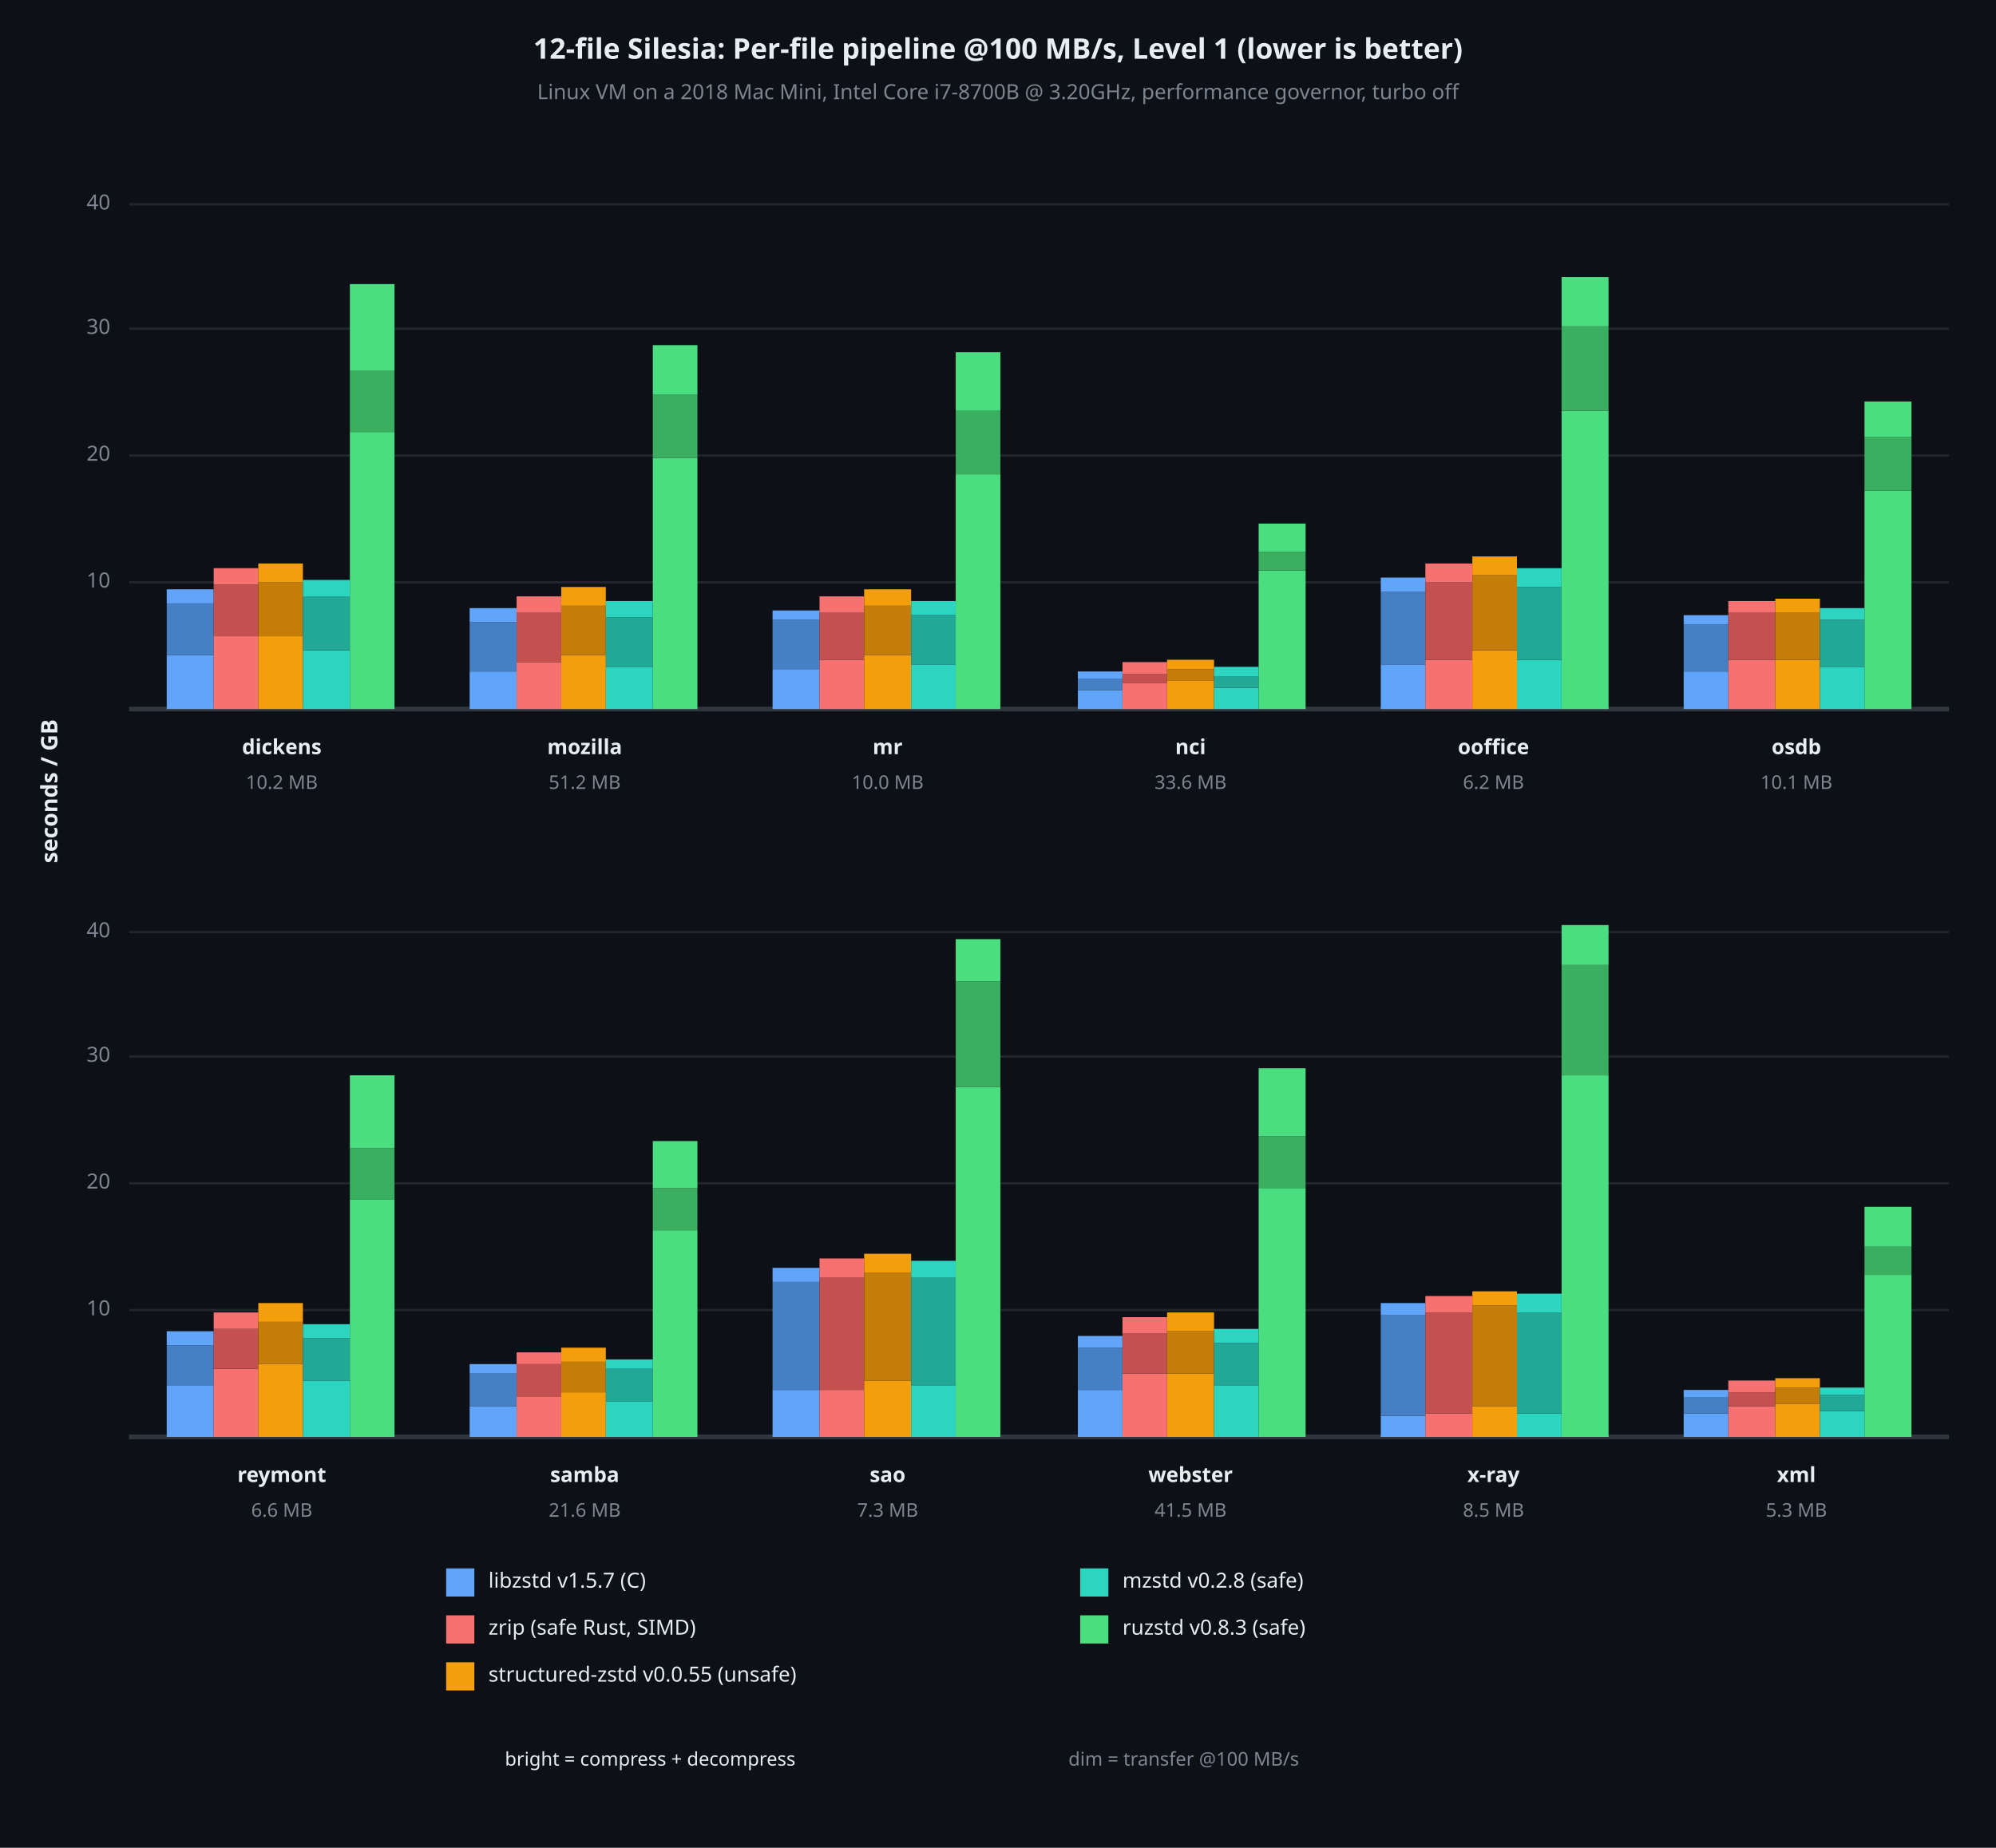
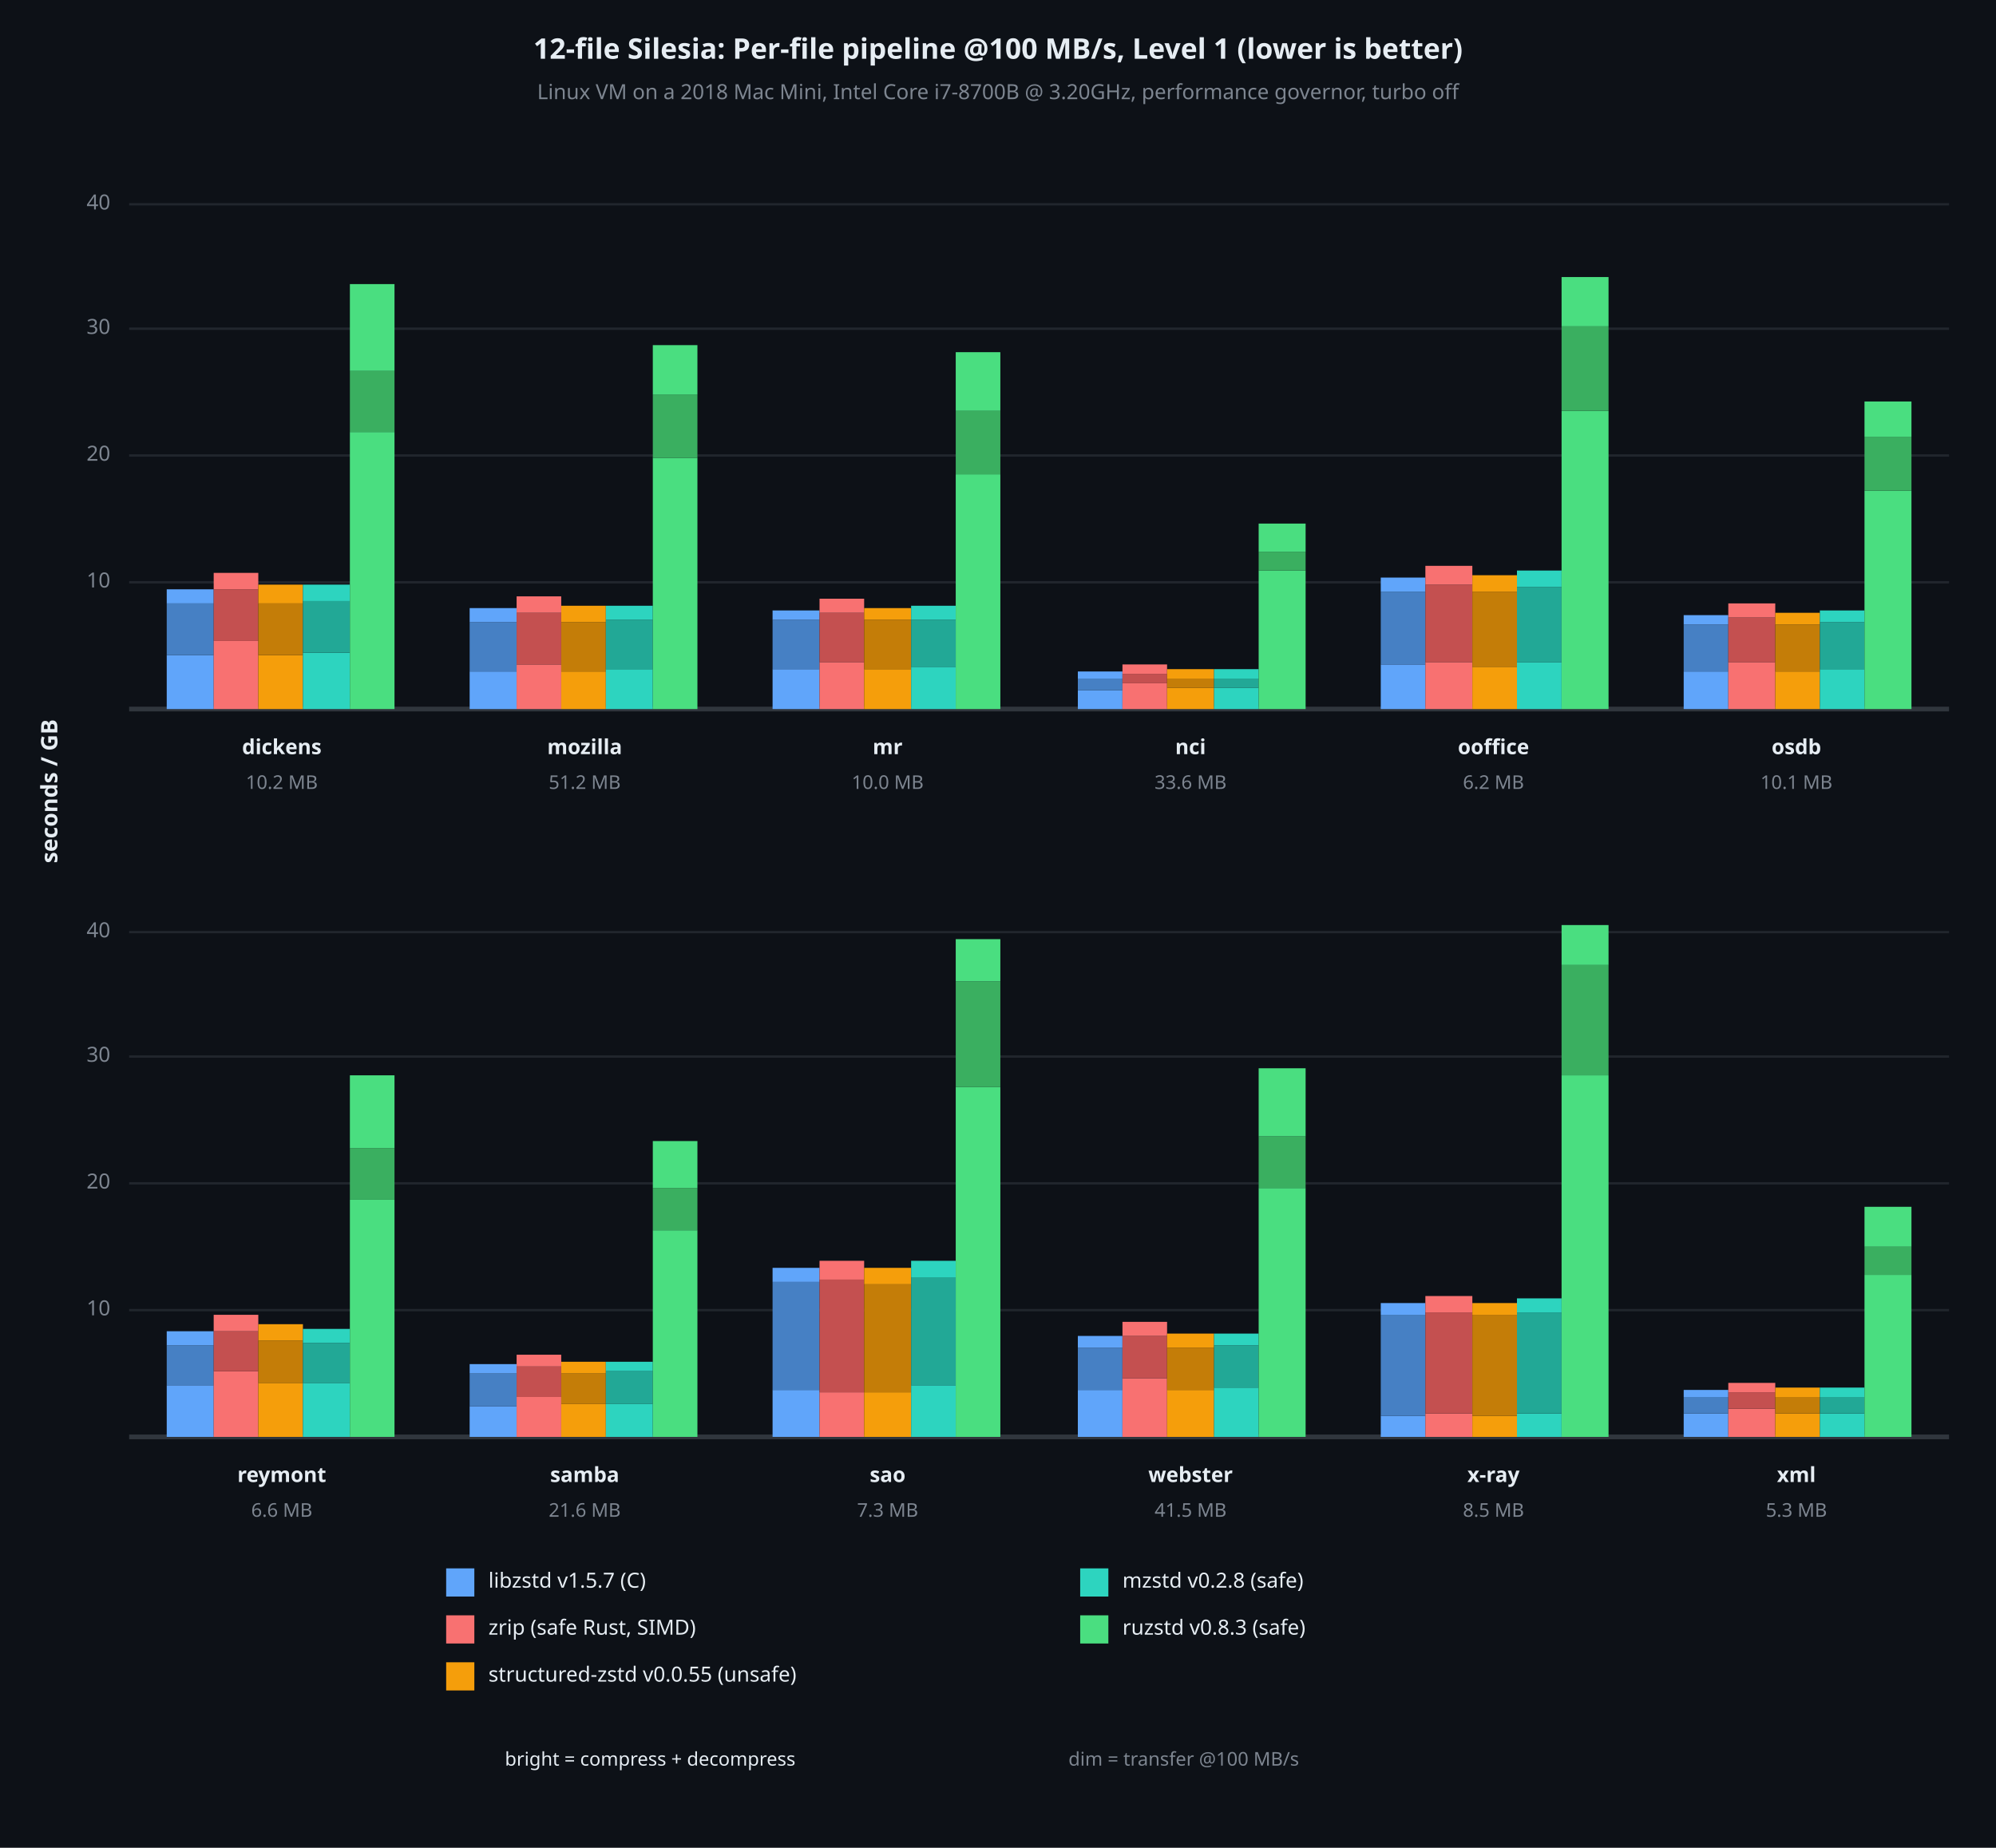
<svg xmlns="http://www.w3.org/2000/svg" viewBox="0 0 850 787" font-family="system-ui, -apple-system, sans-serif">
  <rect x="0" y="0" width="850" height="787" opacity="1" fill="#0D1117" stroke="none" />
  <text x="425" y="22" dy="0.5ex" text-anchor="middle" font-family="sans-serif" font-size="12.097" opacity="1" fill="#E6EDF3" font-weight="bold">
12-file Silesia: Per-file pipeline @100 MB/s, Level 1 (lower is better)
</text>
  <text x="425" y="40" dy="0.5ex" text-anchor="middle" font-family="sans-serif" font-size="8.871" opacity="1" fill="#7D8590">
Linux VM on a 2018 Mac Mini, Intel Core i7-8700B @ 3.20GHz, performance governor, turbo off
</text>
  <text x="22" y="337" dy="0.5ex" text-anchor="middle" font-family="sans-serif" font-size="9.677" opacity="1" fill="#E6EDF3" font-weight="bold" transform="rotate(270, 22, 337)">
seconds / GB
</text>
  <polyline fill="none" opacity="1" stroke="#21262D" stroke-width="1" points="55,248 830,248 " />
  <text x="47" y="248" dy="0.5ex" text-anchor="end" font-family="sans-serif" font-size="8.871" opacity="1" fill="#7D8590">
10
</text>
  <polyline fill="none" opacity="1" stroke="#21262D" stroke-width="1" points="55,194 830,194 " />
  <text x="47" y="194" dy="0.5ex" text-anchor="end" font-family="sans-serif" font-size="8.871" opacity="1" fill="#7D8590">
20
</text>
  <polyline fill="none" opacity="1" stroke="#21262D" stroke-width="1" points="55,140 830,140 " />
  <text x="47" y="140" dy="0.5ex" text-anchor="end" font-family="sans-serif" font-size="8.871" opacity="1" fill="#7D8590">
30
</text>
  <polyline fill="none" opacity="1" stroke="#21262D" stroke-width="1" points="55,87 830,87 " />
  <text x="47" y="87" dy="0.5ex" text-anchor="end" font-family="sans-serif" font-size="8.871" opacity="1" fill="#7D8590">
40
</text>
  <polyline fill="none" opacity="1" stroke="#30363D" stroke-width="2" points="55,302 830,302 " />
  <rect x="71" y="279" width="20" height="23" opacity="1" fill="#60A5FA" stroke="none" />
  <rect x="71" y="257" width="20" height="22" opacity="1" fill="#4680C4" stroke="none" />
  <rect x="71" y="251" width="20" height="6" opacity="1" fill="#60A5FA" stroke="none" />
-   <rect x="91" y="271" width="19" height="31" opacity="1" fill="#F87171" stroke="none" />
-   <rect x="91" y="249" width="19" height="22" opacity="1" fill="#C45050" stroke="none" />
-   <rect x="91" y="242" width="19" height="7" opacity="1" fill="#F87171" stroke="none" />
-   <rect x="110" y="271" width="19" height="31" opacity="1" fill="#F59E0B" stroke="none" />
-   <rect x="110" y="248" width="19" height="23" opacity="1" fill="#C47D08" stroke="none" />
-   <rect x="110" y="240" width="19" height="8" opacity="1" fill="#F59E0B" stroke="none" />
-   <rect x="129" y="277" width="20" height="25" opacity="1" fill="#2DD4BF" stroke="none" />
-   <rect x="129" y="254" width="20" height="23" opacity="1" fill="#22A896" stroke="none" />
-   <rect x="129" y="247" width="20" height="7" opacity="1" fill="#2DD4BF" stroke="none" />
+   <rect x="91" y="273" width="19" height="29" opacity="1" fill="#F87171" stroke="none" />
+   <rect x="91" y="251" width="19" height="22" opacity="1" fill="#C45050" stroke="none" />
+   <rect x="91" y="244" width="19" height="7" opacity="1" fill="#F87171" stroke="none" />
+   <rect x="110" y="279" width="19" height="23" opacity="1" fill="#F59E0B" stroke="none" />
+   <rect x="110" y="257" width="19" height="22" opacity="1" fill="#C47D08" stroke="none" />
+   <rect x="110" y="249" width="19" height="8" opacity="1" fill="#F59E0B" stroke="none" />
+   <rect x="129" y="278" width="20" height="24" opacity="1" fill="#2DD4BF" stroke="none" />
+   <rect x="129" y="256" width="20" height="22" opacity="1" fill="#22A896" stroke="none" />
+   <rect x="129" y="249" width="20" height="7" opacity="1" fill="#2DD4BF" stroke="none" />
  <rect x="149" y="184" width="19" height="118" opacity="1" fill="#4ADE80" stroke="none" />
  <rect x="149" y="158" width="19" height="26" opacity="1" fill="#3AAF60" stroke="none" />
  <rect x="149" y="121" width="19" height="37" opacity="1" fill="#4ADE80" stroke="none" />
  <text x="120" y="319" dy="0.5ex" text-anchor="middle" font-family="sans-serif" font-size="8.871" opacity="1" fill="#E6EDF3" font-weight="bold">
dickens
</text>
  <text x="120" y="334" dy="0.5ex" text-anchor="middle" font-family="sans-serif" font-size="8.065" opacity="1" fill="#7D8590">
10.2 MB
</text>
  <rect x="200" y="286" width="20" height="16" opacity="1" fill="#60A5FA" stroke="none" />
  <rect x="200" y="265" width="20" height="21" opacity="1" fill="#4680C4" stroke="none" />
  <rect x="200" y="259" width="20" height="6" opacity="1" fill="#60A5FA" stroke="none" />
-   <rect x="220" y="282" width="19" height="20" opacity="1" fill="#F87171" stroke="none" />
-   <rect x="220" y="261" width="19" height="21" opacity="1" fill="#C45050" stroke="none" />
+   <rect x="220" y="283" width="19" height="19" opacity="1" fill="#F87171" stroke="none" />
+   <rect x="220" y="261" width="19" height="22" opacity="1" fill="#C45050" stroke="none" />
  <rect x="220" y="254" width="19" height="7" opacity="1" fill="#F87171" stroke="none" />
-   <rect x="239" y="279" width="19" height="23" opacity="1" fill="#F59E0B" stroke="none" />
-   <rect x="239" y="258" width="19" height="21" opacity="1" fill="#C47D08" stroke="none" />
-   <rect x="239" y="250" width="19" height="8" opacity="1" fill="#F59E0B" stroke="none" />
-   <rect x="258" y="284" width="20" height="18" opacity="1" fill="#2DD4BF" stroke="none" />
-   <rect x="258" y="263" width="20" height="21" opacity="1" fill="#22A896" stroke="none" />
-   <rect x="258" y="256" width="20" height="7" opacity="1" fill="#2DD4BF" stroke="none" />
+   <rect x="239" y="286" width="19" height="16" opacity="1" fill="#F59E0B" stroke="none" />
+   <rect x="239" y="265" width="19" height="21" opacity="1" fill="#C47D08" stroke="none" />
+   <rect x="239" y="258" width="19" height="7" opacity="1" fill="#F59E0B" stroke="none" />
+   <rect x="258" y="285" width="20" height="17" opacity="1" fill="#2DD4BF" stroke="none" />
+   <rect x="258" y="264" width="20" height="21" opacity="1" fill="#22A896" stroke="none" />
+   <rect x="258" y="258" width="20" height="6" opacity="1" fill="#2DD4BF" stroke="none" />
  <rect x="278" y="195" width="19" height="107" opacity="1" fill="#4ADE80" stroke="none" />
  <rect x="278" y="168" width="19" height="27" opacity="1" fill="#3AAF60" stroke="none" />
  <rect x="278" y="147" width="19" height="21" opacity="1" fill="#4ADE80" stroke="none" />
  <text x="249" y="319" dy="0.5ex" text-anchor="middle" font-family="sans-serif" font-size="8.871" opacity="1" fill="#E6EDF3" font-weight="bold">
mozilla
</text>
  <text x="249" y="334" dy="0.5ex" text-anchor="middle" font-family="sans-serif" font-size="8.065" opacity="1" fill="#7D8590">
51.2 MB
</text>
  <rect x="329" y="285" width="20" height="17" opacity="1" fill="#60A5FA" stroke="none" />
  <rect x="329" y="264" width="20" height="21" opacity="1" fill="#4680C4" stroke="none" />
  <rect x="329" y="260" width="20" height="4" opacity="1" fill="#60A5FA" stroke="none" />
-   <rect x="349" y="281" width="19" height="21" opacity="1" fill="#F87171" stroke="none" />
-   <rect x="349" y="261" width="19" height="20" opacity="1" fill="#C45050" stroke="none" />
-   <rect x="349" y="254" width="19" height="7" opacity="1" fill="#F87171" stroke="none" />
-   <rect x="368" y="279" width="20" height="23" opacity="1" fill="#F59E0B" stroke="none" />
-   <rect x="368" y="258" width="20" height="21" opacity="1" fill="#C47D08" stroke="none" />
-   <rect x="368" y="251" width="20" height="7" opacity="1" fill="#F59E0B" stroke="none" />
-   <rect x="388" y="283" width="19" height="19" opacity="1" fill="#2DD4BF" stroke="none" />
-   <rect x="388" y="262" width="19" height="21" opacity="1" fill="#22A896" stroke="none" />
-   <rect x="388" y="256" width="19" height="6" opacity="1" fill="#2DD4BF" stroke="none" />
+   <rect x="349" y="282" width="19" height="20" opacity="1" fill="#F87171" stroke="none" />
+   <rect x="349" y="261" width="19" height="21" opacity="1" fill="#C45050" stroke="none" />
+   <rect x="349" y="255" width="19" height="6" opacity="1" fill="#F87171" stroke="none" />
+   <rect x="368" y="285" width="20" height="17" opacity="1" fill="#F59E0B" stroke="none" />
+   <rect x="368" y="264" width="20" height="21" opacity="1" fill="#C47D08" stroke="none" />
+   <rect x="368" y="259" width="20" height="5" opacity="1" fill="#F59E0B" stroke="none" />
+   <rect x="388" y="284" width="19" height="18" opacity="1" fill="#2DD4BF" stroke="none" />
+   <rect x="388" y="264" width="19" height="20" opacity="1" fill="#22A896" stroke="none" />
+   <rect x="388" y="258" width="19" height="6" opacity="1" fill="#2DD4BF" stroke="none" />
  <rect x="407" y="202" width="19" height="100" opacity="1" fill="#4ADE80" stroke="none" />
  <rect x="407" y="175" width="19" height="27" opacity="1" fill="#3AAF60" stroke="none" />
  <rect x="407" y="150" width="19" height="25" opacity="1" fill="#4ADE80" stroke="none" />
  <text x="378" y="319" dy="0.5ex" text-anchor="middle" font-family="sans-serif" font-size="8.871" opacity="1" fill="#E6EDF3" font-weight="bold">
mr
</text>
  <text x="378" y="334" dy="0.5ex" text-anchor="middle" font-family="sans-serif" font-size="8.065" opacity="1" fill="#7D8590">
10.0 MB
</text>
  <rect x="459" y="294" width="19" height="8" opacity="1" fill="#60A5FA" stroke="none" />
  <rect x="459" y="289" width="19" height="5" opacity="1" fill="#4680C4" stroke="none" />
  <rect x="459" y="286" width="19" height="3" opacity="1" fill="#60A5FA" stroke="none" />
  <rect x="478" y="291" width="19" height="11" opacity="1" fill="#F87171" stroke="none" />
  <rect x="478" y="287" width="19" height="4" opacity="1" fill="#C45050" stroke="none" />
-   <rect x="478" y="282" width="19" height="5" opacity="1" fill="#F87171" stroke="none" />
-   <rect x="497" y="290" width="20" height="12" opacity="1" fill="#F59E0B" stroke="none" />
-   <rect x="497" y="285" width="20" height="5" opacity="1" fill="#C47D08" stroke="none" />
-   <rect x="497" y="281" width="20" height="4" opacity="1" fill="#F59E0B" stroke="none" />
+   <rect x="478" y="283" width="19" height="4" opacity="1" fill="#F87171" stroke="none" />
+   <rect x="497" y="293" width="20" height="9" opacity="1" fill="#F59E0B" stroke="none" />
+   <rect x="497" y="289" width="20" height="4" opacity="1" fill="#C47D08" stroke="none" />
+   <rect x="497" y="285" width="20" height="4" opacity="1" fill="#F59E0B" stroke="none" />
  <rect x="517" y="293" width="19" height="9" opacity="1" fill="#2DD4BF" stroke="none" />
-   <rect x="517" y="288" width="19" height="5" opacity="1" fill="#22A896" stroke="none" />
-   <rect x="517" y="284" width="19" height="4" opacity="1" fill="#2DD4BF" stroke="none" />
+   <rect x="517" y="289" width="19" height="4" opacity="1" fill="#22A896" stroke="none" />
+   <rect x="517" y="285" width="19" height="4" opacity="1" fill="#2DD4BF" stroke="none" />
  <rect x="536" y="243" width="20" height="59" opacity="1" fill="#4ADE80" stroke="none" />
  <rect x="536" y="235" width="20" height="8" opacity="1" fill="#3AAF60" stroke="none" />
  <rect x="536" y="223" width="20" height="12" opacity="1" fill="#4ADE80" stroke="none" />
  <text x="507" y="319" dy="0.5ex" text-anchor="middle" font-family="sans-serif" font-size="8.871" opacity="1" fill="#E6EDF3" font-weight="bold">
nci
</text>
  <text x="507" y="334" dy="0.5ex" text-anchor="middle" font-family="sans-serif" font-size="8.065" opacity="1" fill="#7D8590">
33.6 MB
</text>
  <rect x="588" y="283" width="19" height="19" opacity="1" fill="#60A5FA" stroke="none" />
  <rect x="588" y="252" width="19" height="31" opacity="1" fill="#4680C4" stroke="none" />
  <rect x="588" y="246" width="19" height="6" opacity="1" fill="#60A5FA" stroke="none" />
-   <rect x="607" y="281" width="20" height="21" opacity="1" fill="#F87171" stroke="none" />
-   <rect x="607" y="248" width="20" height="33" opacity="1" fill="#C45050" stroke="none" />
-   <rect x="607" y="240" width="20" height="8" opacity="1" fill="#F87171" stroke="none" />
-   <rect x="627" y="277" width="19" height="25" opacity="1" fill="#F59E0B" stroke="none" />
-   <rect x="627" y="245" width="19" height="32" opacity="1" fill="#C47D08" stroke="none" />
-   <rect x="627" y="237" width="19" height="8" opacity="1" fill="#F59E0B" stroke="none" />
-   <rect x="646" y="281" width="19" height="21" opacity="1" fill="#2DD4BF" stroke="none" />
-   <rect x="646" y="250" width="19" height="31" opacity="1" fill="#22A896" stroke="none" />
-   <rect x="646" y="242" width="19" height="8" opacity="1" fill="#2DD4BF" stroke="none" />
+   <rect x="607" y="282" width="20" height="20" opacity="1" fill="#F87171" stroke="none" />
+   <rect x="607" y="249" width="20" height="33" opacity="1" fill="#C45050" stroke="none" />
+   <rect x="607" y="241" width="20" height="8" opacity="1" fill="#F87171" stroke="none" />
+   <rect x="627" y="284" width="19" height="18" opacity="1" fill="#F59E0B" stroke="none" />
+   <rect x="627" y="252" width="19" height="32" opacity="1" fill="#C47D08" stroke="none" />
+   <rect x="627" y="245" width="19" height="7" opacity="1" fill="#F59E0B" stroke="none" />
+   <rect x="646" y="282" width="19" height="20" opacity="1" fill="#2DD4BF" stroke="none" />
+   <rect x="646" y="250" width="19" height="32" opacity="1" fill="#22A896" stroke="none" />
+   <rect x="646" y="243" width="19" height="7" opacity="1" fill="#2DD4BF" stroke="none" />
  <rect x="665" y="175" width="20" height="127" opacity="1" fill="#4ADE80" stroke="none" />
  <rect x="665" y="139" width="20" height="36" opacity="1" fill="#3AAF60" stroke="none" />
  <rect x="665" y="118" width="20" height="21" opacity="1" fill="#4ADE80" stroke="none" />
  <text x="636" y="319" dy="0.5ex" text-anchor="middle" font-family="sans-serif" font-size="8.871" opacity="1" fill="#E6EDF3" font-weight="bold">
ooffice
</text>
  <text x="636" y="334" dy="0.5ex" text-anchor="middle" font-family="sans-serif" font-size="8.065" opacity="1" fill="#7D8590">
6.2 MB
</text>
  <rect x="717" y="286" width="19" height="16" opacity="1" fill="#60A5FA" stroke="none" />
  <rect x="717" y="266" width="19" height="20" opacity="1" fill="#4680C4" stroke="none" />
  <rect x="717" y="262" width="19" height="4" opacity="1" fill="#60A5FA" stroke="none" />
-   <rect x="736" y="281" width="20" height="21" opacity="1" fill="#F87171" stroke="none" />
-   <rect x="736" y="261" width="20" height="20" opacity="1" fill="#C45050" stroke="none" />
-   <rect x="736" y="256" width="20" height="5" opacity="1" fill="#F87171" stroke="none" />
-   <rect x="756" y="281" width="19" height="21" opacity="1" fill="#F59E0B" stroke="none" />
-   <rect x="756" y="261" width="19" height="20" opacity="1" fill="#C47D08" stroke="none" />
-   <rect x="756" y="255" width="19" height="6" opacity="1" fill="#F59E0B" stroke="none" />
-   <rect x="775" y="284" width="19" height="18" opacity="1" fill="#2DD4BF" stroke="none" />
-   <rect x="775" y="264" width="19" height="20" opacity="1" fill="#22A896" stroke="none" />
-   <rect x="775" y="259" width="19" height="5" opacity="1" fill="#2DD4BF" stroke="none" />
+   <rect x="736" y="282" width="20" height="20" opacity="1" fill="#F87171" stroke="none" />
+   <rect x="736" y="263" width="20" height="19" opacity="1" fill="#C45050" stroke="none" />
+   <rect x="736" y="257" width="20" height="6" opacity="1" fill="#F87171" stroke="none" />
+   <rect x="756" y="286" width="19" height="16" opacity="1" fill="#F59E0B" stroke="none" />
+   <rect x="756" y="266" width="19" height="20" opacity="1" fill="#C47D08" stroke="none" />
+   <rect x="756" y="261" width="19" height="5" opacity="1" fill="#F59E0B" stroke="none" />
+   <rect x="775" y="285" width="19" height="17" opacity="1" fill="#2DD4BF" stroke="none" />
+   <rect x="775" y="265" width="19" height="20" opacity="1" fill="#22A896" stroke="none" />
+   <rect x="775" y="260" width="19" height="5" opacity="1" fill="#2DD4BF" stroke="none" />
  <rect x="794" y="209" width="20" height="93" opacity="1" fill="#4ADE80" stroke="none" />
  <rect x="794" y="186" width="20" height="23" opacity="1" fill="#3AAF60" stroke="none" />
  <rect x="794" y="171" width="20" height="15" opacity="1" fill="#4ADE80" stroke="none" />
  <text x="765" y="319" dy="0.5ex" text-anchor="middle" font-family="sans-serif" font-size="8.871" opacity="1" fill="#E6EDF3" font-weight="bold">
osdb
</text>
  <text x="765" y="334" dy="0.5ex" text-anchor="middle" font-family="sans-serif" font-size="8.065" opacity="1" fill="#7D8590">
10.1 MB
</text>
  <polyline fill="none" opacity="1" stroke="#21262D" stroke-width="1" points="55,558 830,558 " />
  <text x="47" y="558" dy="0.5ex" text-anchor="end" font-family="sans-serif" font-size="8.871" opacity="1" fill="#7D8590">
10
</text>
  <polyline fill="none" opacity="1" stroke="#21262D" stroke-width="1" points="55,504 830,504 " />
  <text x="47" y="504" dy="0.5ex" text-anchor="end" font-family="sans-serif" font-size="8.871" opacity="1" fill="#7D8590">
20
</text>
  <polyline fill="none" opacity="1" stroke="#21262D" stroke-width="1" points="55,450 830,450 " />
  <text x="47" y="450" dy="0.5ex" text-anchor="end" font-family="sans-serif" font-size="8.871" opacity="1" fill="#7D8590">
30
</text>
  <polyline fill="none" opacity="1" stroke="#21262D" stroke-width="1" points="55,397 830,397 " />
  <text x="47" y="397" dy="0.5ex" text-anchor="end" font-family="sans-serif" font-size="8.871" opacity="1" fill="#7D8590">
40
</text>
  <polyline fill="none" opacity="1" stroke="#30363D" stroke-width="2" points="55,612 830,612 " />
  <rect x="71" y="590" width="20" height="22" opacity="1" fill="#60A5FA" stroke="none" />
  <rect x="71" y="573" width="20" height="17" opacity="1" fill="#4680C4" stroke="none" />
  <rect x="71" y="567" width="20" height="6" opacity="1" fill="#60A5FA" stroke="none" />
-   <rect x="91" y="583" width="19" height="29" opacity="1" fill="#F87171" stroke="none" />
-   <rect x="91" y="566" width="19" height="17" opacity="1" fill="#C45050" stroke="none" />
-   <rect x="91" y="559" width="19" height="7" opacity="1" fill="#F87171" stroke="none" />
-   <rect x="110" y="581" width="19" height="31" opacity="1" fill="#F59E0B" stroke="none" />
-   <rect x="110" y="563" width="19" height="18" opacity="1" fill="#C47D08" stroke="none" />
-   <rect x="110" y="555" width="19" height="8" opacity="1" fill="#F59E0B" stroke="none" />
-   <rect x="129" y="588" width="20" height="24" opacity="1" fill="#2DD4BF" stroke="none" />
-   <rect x="129" y="570" width="20" height="18" opacity="1" fill="#22A896" stroke="none" />
-   <rect x="129" y="564" width="20" height="6" opacity="1" fill="#2DD4BF" stroke="none" />
+   <rect x="91" y="584" width="19" height="28" opacity="1" fill="#F87171" stroke="none" />
+   <rect x="91" y="567" width="19" height="17" opacity="1" fill="#C45050" stroke="none" />
+   <rect x="91" y="560" width="19" height="7" opacity="1" fill="#F87171" stroke="none" />
+   <rect x="110" y="589" width="19" height="23" opacity="1" fill="#F59E0B" stroke="none" />
+   <rect x="110" y="571" width="19" height="18" opacity="1" fill="#C47D08" stroke="none" />
+   <rect x="110" y="564" width="19" height="7" opacity="1" fill="#F59E0B" stroke="none" />
+   <rect x="129" y="589" width="20" height="23" opacity="1" fill="#2DD4BF" stroke="none" />
+   <rect x="129" y="572" width="20" height="17" opacity="1" fill="#22A896" stroke="none" />
+   <rect x="129" y="566" width="20" height="6" opacity="1" fill="#2DD4BF" stroke="none" />
  <rect x="149" y="511" width="19" height="101" opacity="1" fill="#4ADE80" stroke="none" />
  <rect x="149" y="489" width="19" height="22" opacity="1" fill="#3AAF60" stroke="none" />
  <rect x="149" y="458" width="19" height="31" opacity="1" fill="#4ADE80" stroke="none" />
  <text x="120" y="629" dy="0.5ex" text-anchor="middle" font-family="sans-serif" font-size="8.871" opacity="1" fill="#E6EDF3" font-weight="bold">
reymont
</text>
  <text x="120" y="644" dy="0.5ex" text-anchor="middle" font-family="sans-serif" font-size="8.065" opacity="1" fill="#7D8590">
6.6 MB
</text>
  <rect x="200" y="599" width="20" height="13" opacity="1" fill="#60A5FA" stroke="none" />
  <rect x="200" y="585" width="20" height="14" opacity="1" fill="#4680C4" stroke="none" />
  <rect x="200" y="581" width="20" height="4" opacity="1" fill="#60A5FA" stroke="none" />
  <rect x="220" y="595" width="19" height="17" opacity="1" fill="#F87171" stroke="none" />
-   <rect x="220" y="581" width="19" height="14" opacity="1" fill="#C45050" stroke="none" />
-   <rect x="220" y="576" width="19" height="5" opacity="1" fill="#F87171" stroke="none" />
-   <rect x="239" y="593" width="19" height="19" opacity="1" fill="#F59E0B" stroke="none" />
-   <rect x="239" y="580" width="19" height="13" opacity="1" fill="#C47D08" stroke="none" />
-   <rect x="239" y="574" width="19" height="6" opacity="1" fill="#F59E0B" stroke="none" />
-   <rect x="258" y="597" width="20" height="15" opacity="1" fill="#2DD4BF" stroke="none" />
-   <rect x="258" y="583" width="20" height="14" opacity="1" fill="#22A896" stroke="none" />
-   <rect x="258" y="579" width="20" height="4" opacity="1" fill="#2DD4BF" stroke="none" />
+   <rect x="220" y="582" width="19" height="13" opacity="1" fill="#C45050" stroke="none" />
+   <rect x="220" y="577" width="19" height="5" opacity="1" fill="#F87171" stroke="none" />
+   <rect x="239" y="598" width="19" height="14" opacity="1" fill="#F59E0B" stroke="none" />
+   <rect x="239" y="585" width="19" height="13" opacity="1" fill="#C47D08" stroke="none" />
+   <rect x="239" y="580" width="19" height="5" opacity="1" fill="#F59E0B" stroke="none" />
+   <rect x="258" y="598" width="20" height="14" opacity="1" fill="#2DD4BF" stroke="none" />
+   <rect x="258" y="584" width="20" height="14" opacity="1" fill="#22A896" stroke="none" />
+   <rect x="258" y="580" width="20" height="4" opacity="1" fill="#2DD4BF" stroke="none" />
  <rect x="278" y="524" width="19" height="88" opacity="1" fill="#4ADE80" stroke="none" />
  <rect x="278" y="506" width="19" height="18" opacity="1" fill="#3AAF60" stroke="none" />
  <rect x="278" y="486" width="19" height="20" opacity="1" fill="#4ADE80" stroke="none" />
  <text x="249" y="629" dy="0.5ex" text-anchor="middle" font-family="sans-serif" font-size="8.871" opacity="1" fill="#E6EDF3" font-weight="bold">
samba
</text>
  <text x="249" y="644" dy="0.5ex" text-anchor="middle" font-family="sans-serif" font-size="8.065" opacity="1" fill="#7D8590">
21.6 MB
</text>
  <rect x="329" y="592" width="20" height="20" opacity="1" fill="#60A5FA" stroke="none" />
  <rect x="329" y="546" width="20" height="46" opacity="1" fill="#4680C4" stroke="none" />
  <rect x="329" y="540" width="20" height="6" opacity="1" fill="#60A5FA" stroke="none" />
-   <rect x="349" y="592" width="19" height="20" opacity="1" fill="#F87171" stroke="none" />
-   <rect x="349" y="544" width="19" height="48" opacity="1" fill="#C45050" stroke="none" />
-   <rect x="349" y="536" width="19" height="8" opacity="1" fill="#F87171" stroke="none" />
-   <rect x="368" y="588" width="20" height="24" opacity="1" fill="#F59E0B" stroke="none" />
-   <rect x="368" y="542" width="20" height="46" opacity="1" fill="#C47D08" stroke="none" />
-   <rect x="368" y="534" width="20" height="8" opacity="1" fill="#F59E0B" stroke="none" />
+   <rect x="349" y="593" width="19" height="19" opacity="1" fill="#F87171" stroke="none" />
+   <rect x="349" y="545" width="19" height="48" opacity="1" fill="#C45050" stroke="none" />
+   <rect x="349" y="537" width="19" height="8" opacity="1" fill="#F87171" stroke="none" />
+   <rect x="368" y="593" width="20" height="19" opacity="1" fill="#F59E0B" stroke="none" />
+   <rect x="368" y="547" width="20" height="46" opacity="1" fill="#C47D08" stroke="none" />
+   <rect x="368" y="540" width="20" height="7" opacity="1" fill="#F59E0B" stroke="none" />
  <rect x="388" y="590" width="19" height="22" opacity="1" fill="#2DD4BF" stroke="none" />
  <rect x="388" y="544" width="19" height="46" opacity="1" fill="#22A896" stroke="none" />
  <rect x="388" y="537" width="19" height="7" opacity="1" fill="#2DD4BF" stroke="none" />
  <rect x="407" y="463" width="19" height="149" opacity="1" fill="#4ADE80" stroke="none" />
  <rect x="407" y="418" width="19" height="45" opacity="1" fill="#3AAF60" stroke="none" />
  <rect x="407" y="400" width="19" height="18" opacity="1" fill="#4ADE80" stroke="none" />
  <text x="378" y="629" dy="0.5ex" text-anchor="middle" font-family="sans-serif" font-size="8.871" opacity="1" fill="#E6EDF3" font-weight="bold">
sao
</text>
  <text x="378" y="644" dy="0.5ex" text-anchor="middle" font-family="sans-serif" font-size="8.065" opacity="1" fill="#7D8590">
7.3 MB
</text>
  <rect x="459" y="592" width="19" height="20" opacity="1" fill="#60A5FA" stroke="none" />
  <rect x="459" y="574" width="19" height="18" opacity="1" fill="#4680C4" stroke="none" />
  <rect x="459" y="569" width="19" height="5" opacity="1" fill="#60A5FA" stroke="none" />
-   <rect x="478" y="585" width="19" height="27" opacity="1" fill="#F87171" stroke="none" />
-   <rect x="478" y="568" width="19" height="17" opacity="1" fill="#C45050" stroke="none" />
-   <rect x="478" y="561" width="19" height="7" opacity="1" fill="#F87171" stroke="none" />
-   <rect x="497" y="585" width="20" height="27" opacity="1" fill="#F59E0B" stroke="none" />
-   <rect x="497" y="567" width="20" height="18" opacity="1" fill="#C47D08" stroke="none" />
-   <rect x="497" y="559" width="20" height="8" opacity="1" fill="#F59E0B" stroke="none" />
-   <rect x="517" y="590" width="19" height="22" opacity="1" fill="#2DD4BF" stroke="none" />
-   <rect x="517" y="572" width="19" height="18" opacity="1" fill="#22A896" stroke="none" />
-   <rect x="517" y="566" width="19" height="6" opacity="1" fill="#2DD4BF" stroke="none" />
+   <rect x="478" y="587" width="19" height="25" opacity="1" fill="#F87171" stroke="none" />
+   <rect x="478" y="569" width="19" height="18" opacity="1" fill="#C45050" stroke="none" />
+   <rect x="478" y="563" width="19" height="6" opacity="1" fill="#F87171" stroke="none" />
+   <rect x="497" y="592" width="20" height="20" opacity="1" fill="#F59E0B" stroke="none" />
+   <rect x="497" y="574" width="20" height="18" opacity="1" fill="#C47D08" stroke="none" />
+   <rect x="497" y="568" width="20" height="6" opacity="1" fill="#F59E0B" stroke="none" />
+   <rect x="517" y="591" width="19" height="21" opacity="1" fill="#2DD4BF" stroke="none" />
+   <rect x="517" y="573" width="19" height="18" opacity="1" fill="#22A896" stroke="none" />
+   <rect x="517" y="568" width="19" height="5" opacity="1" fill="#2DD4BF" stroke="none" />
  <rect x="536" y="506" width="20" height="106" opacity="1" fill="#4ADE80" stroke="none" />
  <rect x="536" y="484" width="20" height="22" opacity="1" fill="#3AAF60" stroke="none" />
  <rect x="536" y="455" width="20" height="29" opacity="1" fill="#4ADE80" stroke="none" />
  <text x="507" y="629" dy="0.5ex" text-anchor="middle" font-family="sans-serif" font-size="8.871" opacity="1" fill="#E6EDF3" font-weight="bold">
webster
</text>
  <text x="507" y="644" dy="0.5ex" text-anchor="middle" font-family="sans-serif" font-size="8.065" opacity="1" fill="#7D8590">
41.5 MB
</text>
  <rect x="588" y="603" width="19" height="9" opacity="1" fill="#60A5FA" stroke="none" />
  <rect x="588" y="560" width="19" height="43" opacity="1" fill="#4680C4" stroke="none" />
  <rect x="588" y="555" width="19" height="5" opacity="1" fill="#60A5FA" stroke="none" />
  <rect x="607" y="602" width="20" height="10" opacity="1" fill="#F87171" stroke="none" />
  <rect x="607" y="559" width="20" height="43" opacity="1" fill="#C45050" stroke="none" />
  <rect x="607" y="552" width="20" height="7" opacity="1" fill="#F87171" stroke="none" />
-   <rect x="627" y="599" width="19" height="13" opacity="1" fill="#F59E0B" stroke="none" />
-   <rect x="627" y="556" width="19" height="43" opacity="1" fill="#C47D08" stroke="none" />
-   <rect x="627" y="550" width="19" height="6" opacity="1" fill="#F59E0B" stroke="none" />
+   <rect x="627" y="603" width="19" height="9" opacity="1" fill="#F59E0B" stroke="none" />
+   <rect x="627" y="560" width="19" height="43" opacity="1" fill="#C47D08" stroke="none" />
+   <rect x="627" y="555" width="19" height="5" opacity="1" fill="#F59E0B" stroke="none" />
  <rect x="646" y="602" width="19" height="10" opacity="1" fill="#2DD4BF" stroke="none" />
  <rect x="646" y="559" width="19" height="43" opacity="1" fill="#22A896" stroke="none" />
-   <rect x="646" y="551" width="19" height="8" opacity="1" fill="#2DD4BF" stroke="none" />
+   <rect x="646" y="553" width="19" height="6" opacity="1" fill="#2DD4BF" stroke="none" />
  <rect x="665" y="458" width="20" height="154" opacity="1" fill="#4ADE80" stroke="none" />
  <rect x="665" y="411" width="20" height="47" opacity="1" fill="#3AAF60" stroke="none" />
  <rect x="665" y="394" width="20" height="17" opacity="1" fill="#4ADE80" stroke="none" />
  <text x="636" y="629" dy="0.5ex" text-anchor="middle" font-family="sans-serif" font-size="8.871" opacity="1" fill="#E6EDF3" font-weight="bold">
x-ray
</text>
  <text x="636" y="644" dy="0.5ex" text-anchor="middle" font-family="sans-serif" font-size="8.065" opacity="1" fill="#7D8590">
8.5 MB
</text>
  <rect x="717" y="602" width="19" height="10" opacity="1" fill="#60A5FA" stroke="none" />
  <rect x="717" y="595" width="19" height="7" opacity="1" fill="#4680C4" stroke="none" />
  <rect x="717" y="592" width="19" height="3" opacity="1" fill="#60A5FA" stroke="none" />
-   <rect x="736" y="599" width="20" height="13" opacity="1" fill="#F87171" stroke="none" />
-   <rect x="736" y="593" width="20" height="6" opacity="1" fill="#C45050" stroke="none" />
-   <rect x="736" y="588" width="20" height="5" opacity="1" fill="#F87171" stroke="none" />
-   <rect x="756" y="598" width="19" height="14" opacity="1" fill="#F59E0B" stroke="none" />
-   <rect x="756" y="591" width="19" height="7" opacity="1" fill="#C47D08" stroke="none" />
-   <rect x="756" y="587" width="19" height="4" opacity="1" fill="#F59E0B" stroke="none" />
-   <rect x="775" y="601" width="19" height="11" opacity="1" fill="#2DD4BF" stroke="none" />
-   <rect x="775" y="594" width="19" height="7" opacity="1" fill="#22A896" stroke="none" />
-   <rect x="775" y="591" width="19" height="3" opacity="1" fill="#2DD4BF" stroke="none" />
+   <rect x="736" y="600" width="20" height="12" opacity="1" fill="#F87171" stroke="none" />
+   <rect x="736" y="593" width="20" height="7" opacity="1" fill="#C45050" stroke="none" />
+   <rect x="736" y="589" width="20" height="4" opacity="1" fill="#F87171" stroke="none" />
+   <rect x="756" y="602" width="19" height="10" opacity="1" fill="#F59E0B" stroke="none" />
+   <rect x="756" y="595" width="19" height="7" opacity="1" fill="#C47D08" stroke="none" />
+   <rect x="756" y="591" width="19" height="4" opacity="1" fill="#F59E0B" stroke="none" />
+   <rect x="775" y="602" width="19" height="10" opacity="1" fill="#2DD4BF" stroke="none" />
+   <rect x="775" y="595" width="19" height="7" opacity="1" fill="#22A896" stroke="none" />
+   <rect x="775" y="591" width="19" height="4" opacity="1" fill="#2DD4BF" stroke="none" />
  <rect x="794" y="543" width="20" height="69" opacity="1" fill="#4ADE80" stroke="none" />
  <rect x="794" y="531" width="20" height="12" opacity="1" fill="#3AAF60" stroke="none" />
  <rect x="794" y="514" width="20" height="17" opacity="1" fill="#4ADE80" stroke="none" />
  <text x="765" y="629" dy="0.5ex" text-anchor="middle" font-family="sans-serif" font-size="8.871" opacity="1" fill="#E6EDF3" font-weight="bold">
xml
</text>
  <text x="765" y="644" dy="0.5ex" text-anchor="middle" font-family="sans-serif" font-size="8.065" opacity="1" fill="#7D8590">
5.3 MB
</text>
  <rect x="190" y="668" width="12" height="12" opacity="1" fill="#60A5FA" stroke="none" />
  <text x="208" y="674" dy="0.5ex" text-anchor="start" font-family="sans-serif" font-size="8.871" opacity="1" fill="#E6EDF3">
libzstd v1.5.7 (C)
</text>
  <rect x="190" y="688" width="12" height="12" opacity="1" fill="#F87171" stroke="none" />
  <text x="208" y="694" dy="0.5ex" text-anchor="start" font-family="sans-serif" font-size="8.871" opacity="1" fill="#E6EDF3">
zrip (safe Rust, SIMD)
</text>
  <rect x="190" y="708" width="12" height="12" opacity="1" fill="#F59E0B" stroke="none" />
  <text x="208" y="714" dy="0.5ex" text-anchor="start" font-family="sans-serif" font-size="8.871" opacity="1" fill="#E6EDF3">
structured-zstd v0.0.55 (unsafe)
</text>
  <rect x="460" y="668" width="12" height="12" opacity="1" fill="#2DD4BF" stroke="none" />
  <text x="478" y="674" dy="0.5ex" text-anchor="start" font-family="sans-serif" font-size="8.871" opacity="1" fill="#E6EDF3">
mzstd v0.2.8 (safe)
</text>
  <rect x="460" y="688" width="12" height="12" opacity="1" fill="#4ADE80" stroke="none" />
  <text x="478" y="694" dy="0.5ex" text-anchor="start" font-family="sans-serif" font-size="8.871" opacity="1" fill="#E6EDF3">
ruzstd v0.8.3 (safe)
</text>
  <text x="215" y="750" dy="0.5ex" text-anchor="start" font-family="sans-serif" font-size="8.065" opacity="1" fill="#E6EDF3">
bright = compress + decompress
</text>
  <text x="455" y="750" dy="0.5ex" text-anchor="start" font-family="sans-serif" font-size="8.065" opacity="1" fill="#7D8590">
dim = transfer @100 MB/s
</text>
</svg>
